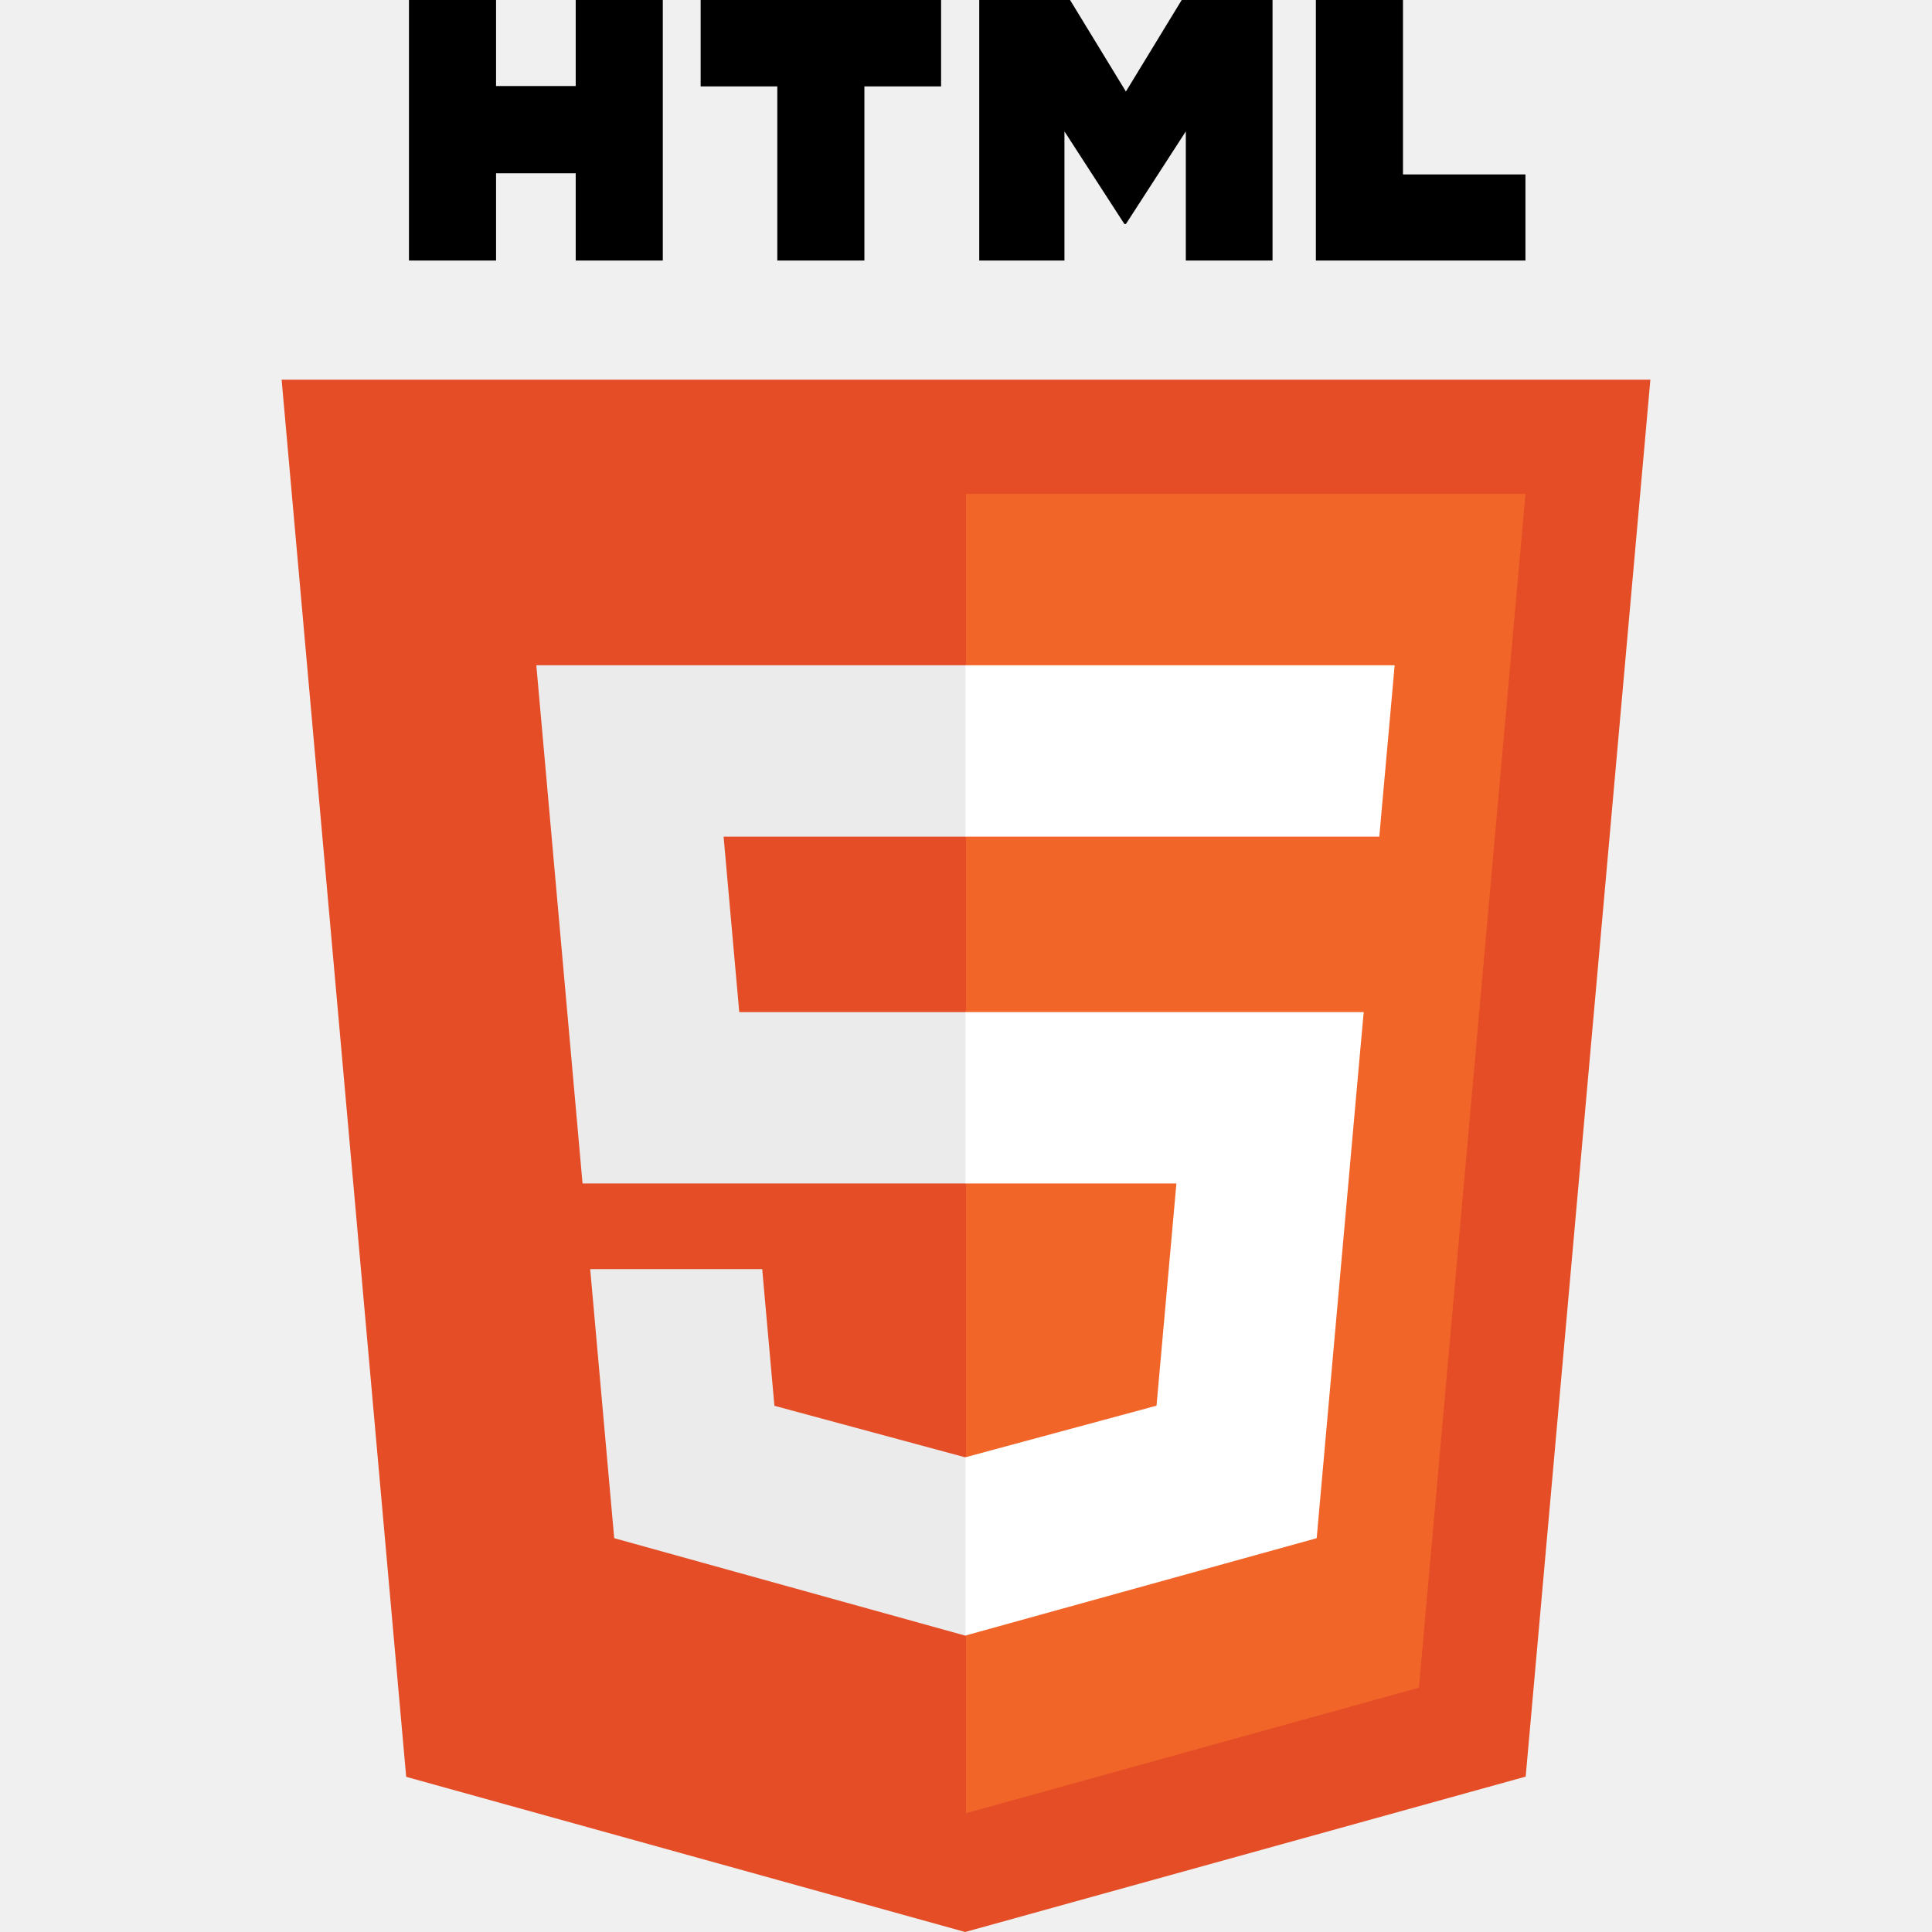
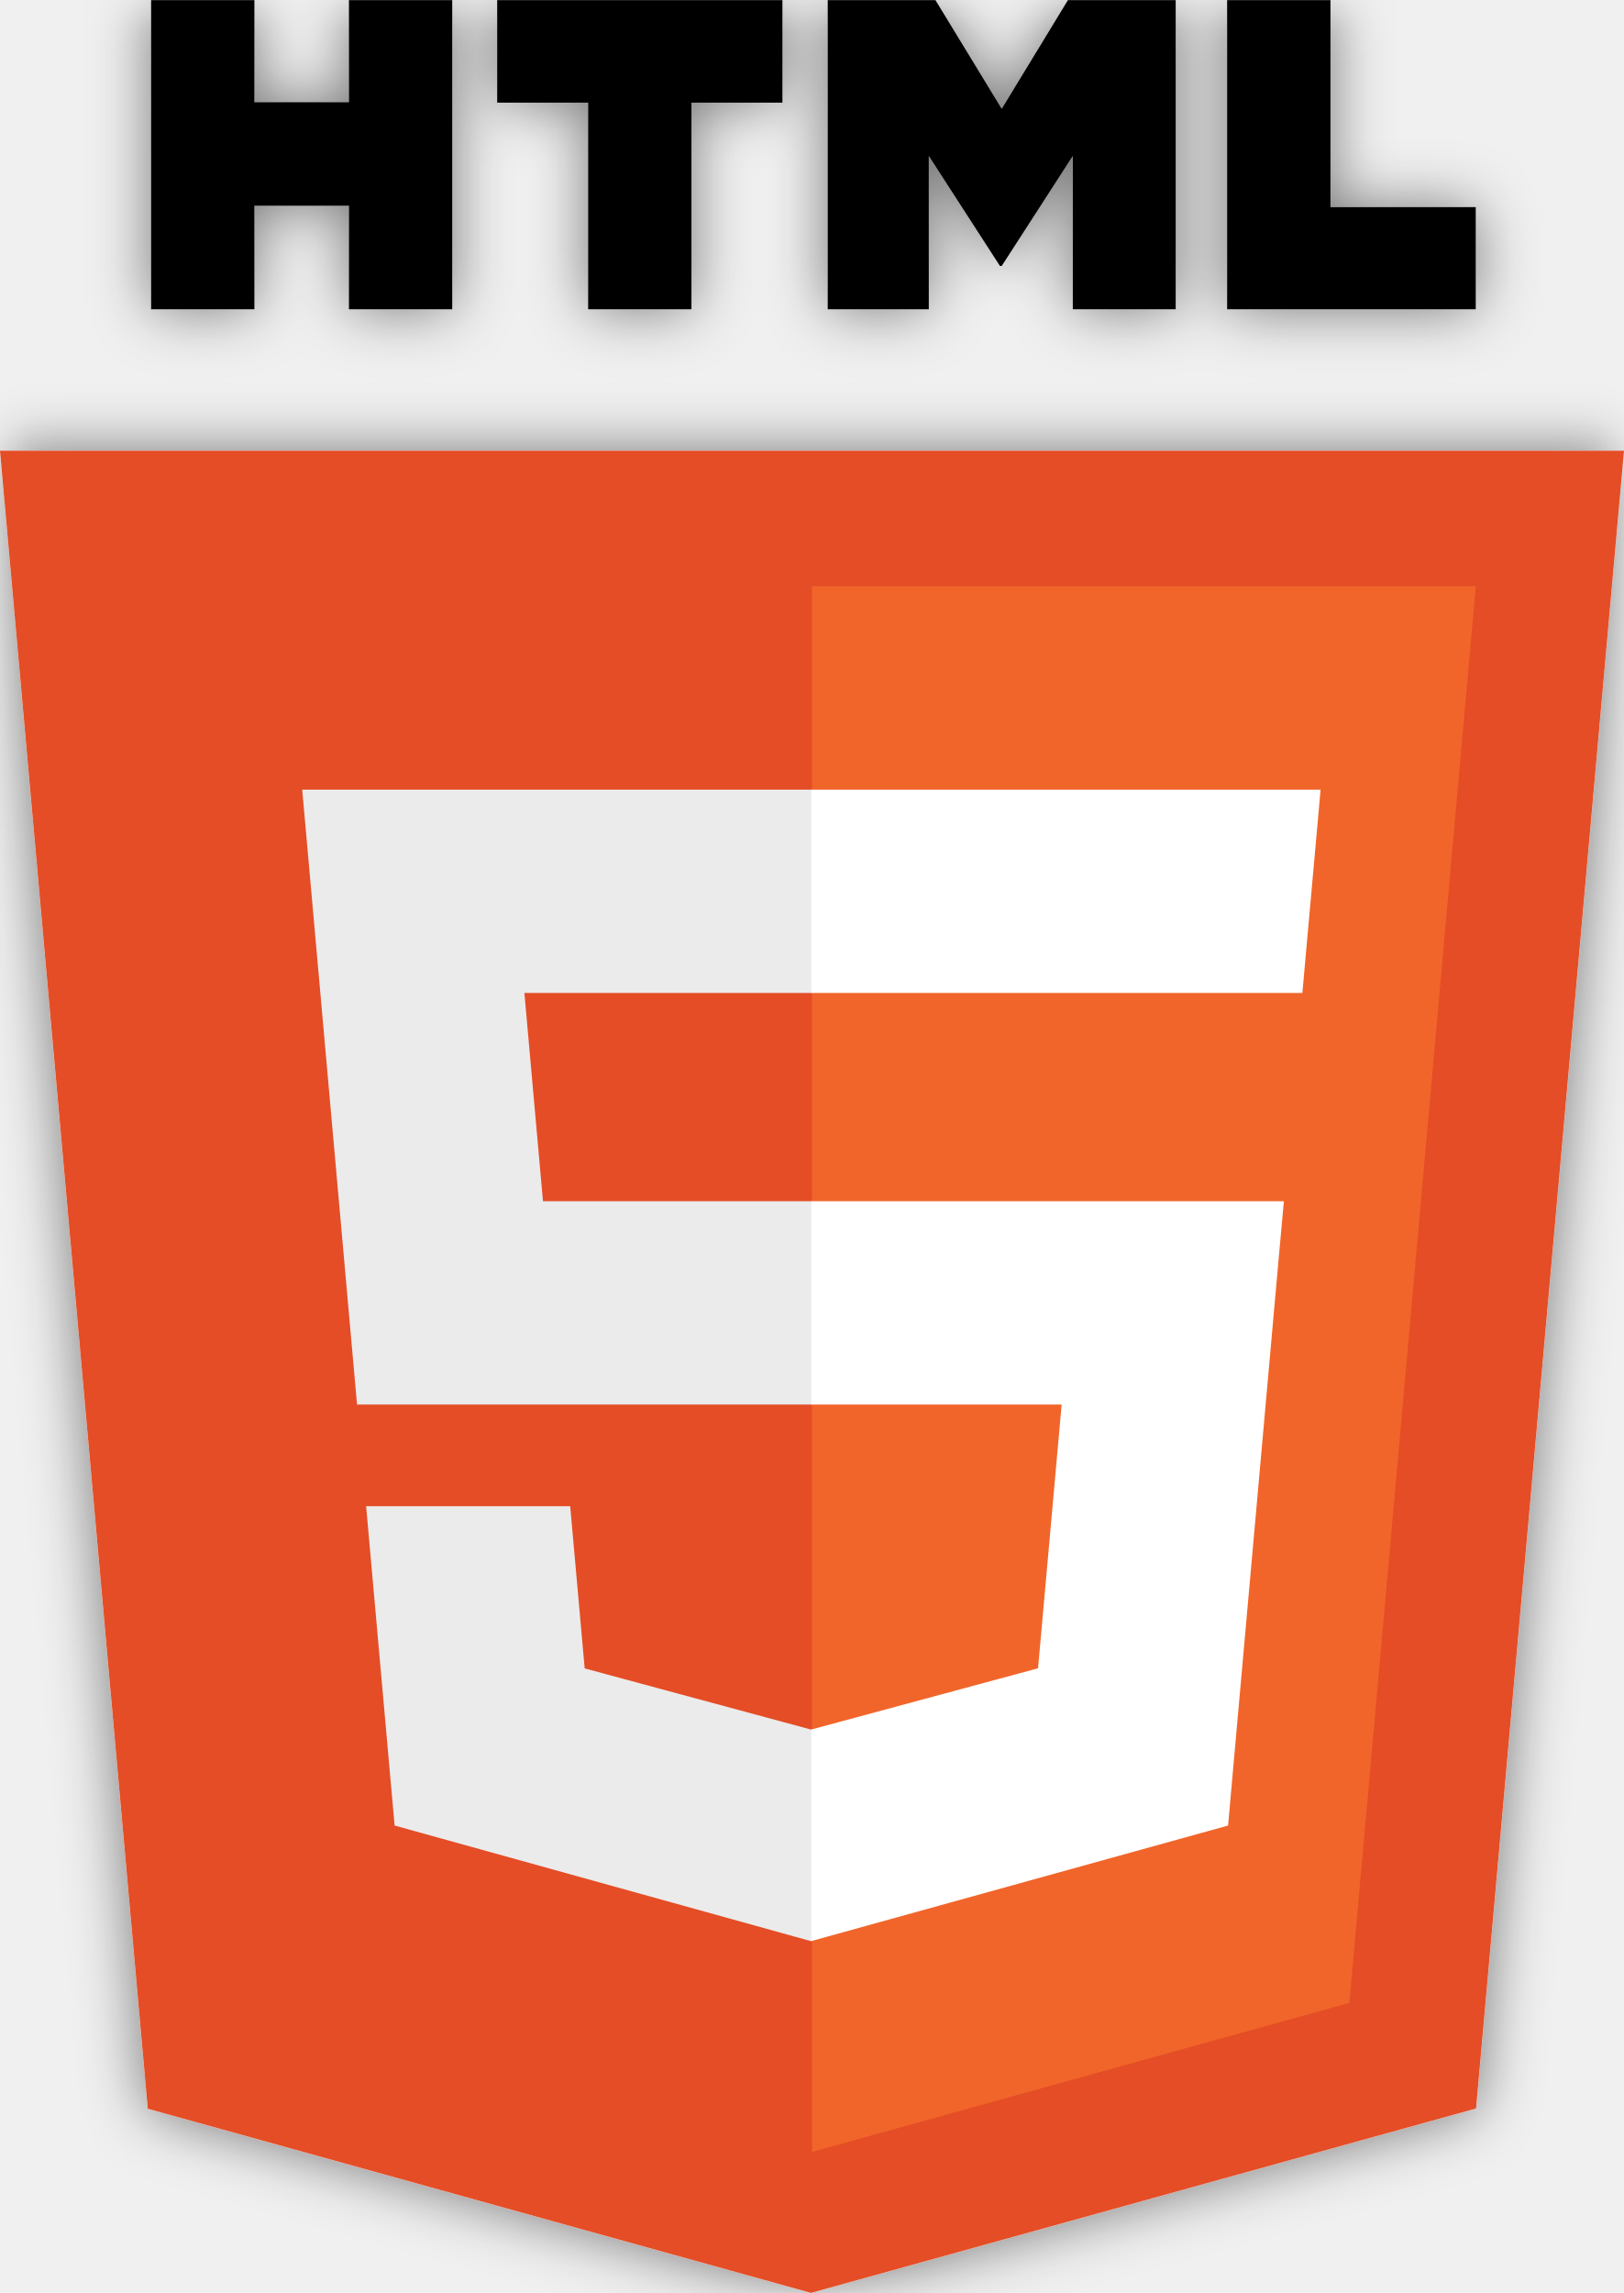
- <svg xmlns="http://www.w3.org/2000/svg" viewBox="0 0 512 512">
-   <polygon fill="#E44D26" points="107.644,470.877 74.633,100.62 437.367,100.62 404.321,470.819 255.778,512    " />
-   <polygon fill="#F16529" points="256,480.523 376.03,447.246 404.27,130.894 256,130.894    " />
-   <polygon fill="#EBEBEB" points="256,268.217 195.91,268.217 191.76,221.716 256,221.716 256,176.305 255.843,176.305 142.132,176.305 143.219,188.488 154.38,313.627 256,313.627" />
-   <polygon fill="#EBEBEB" points="256,386.153 255.801,386.206 205.227,372.55 201.994,336.333 177.419,336.333 156.409,336.333 162.771,407.634 255.791,433.457 256,433.399" />
-   <path d="M108.382,0h23.077v22.8h21.11V0h23.078v69.044H152.57v-23.12h-21.11v23.12h-23.077V0z" />
-   <path d="M205.994,22.896h-20.316V0h63.72v22.896h-20.325v46.148h-23.078V22.896z" />
-   <path d="M259.511,0h24.063l14.802,24.26L313.163,0h24.072v69.044h-22.982V34.822l-15.877,24.549h-0.397l-15.888-24.549v34.222h-22.58V0z" />
-   <path d="M348.72,0h23.084v46.222h32.453v22.822H348.72V0z" />
-   <polygon fill="#FFFFFF" points="255.843,268.217 255.843,313.627 311.761,313.627 306.49,372.521 255.843,386.191 255.843,433.435 348.937,407.634 349.62,399.962 360.291,280.411 361.399,268.217 349.162,268.217" />
-   <polygon fill="#FFFFFF" points="255.843,176.305 255.843,204.509 255.843,221.605 255.843,221.716 365.385,221.716 365.385,221.716 365.531,221.716 366.442,211.509 368.511,188.488 369.597,176.305" />
+ <svg xmlns="http://www.w3.org/2000/svg" width="1771" height="2500" viewBox="221.807 89.47 440 621.061" enable-background="new 221.807 89.47 440 621.061">
+   <filter id="a" width="150%" height="150%" x="-5%" y="-5%">
+     <feFlood flood-color="#000" result="floodFill" flood-opacity=".5" />
+     <feComposite in="floodFill" in2="SourceAlpha" operator="in" result="coloredAlpha" />
+     <feGaussianBlur in="coloredAlpha" result="blur" stdDeviation="8" />
+     <feComposite in="blur" in2="SourceGraphic" operator="out" result="maskedOffsetBlur" />
+     <feMerge>
+       <feMergeNode in="maskedOffsetBlur" />
+       <feMergeNode in="SourceGraphic" />
+     </feMerge>
+   </filter>
+   <g filter="url(#a)">
+     <path fill="#e44d26" d="M261.849 660.647l-40.042-449.125h440l-40.086 449.054-180.184 49.954z" />
+     <path fill="#f16529" d="M441.807 672.348l145.596-40.367 34.258-383.735H441.807z" />
+     <path fill="#ebebeb" d="M441.807 414.82h-72.888l-5.035-56.406h77.923V303.33H303.683l1.32 14.778 13.538 151.794h123.266zM441.807 557.876l-.242.066-61.346-16.566-3.922-43.93h-55.294l7.718 86.489 112.834 31.323.252-.071z" />
+     <path d="M262.745 89.47h27.992v27.656h25.606V89.47h27.993v83.75h-27.993v-28.044h-25.606v28.044h-27.99l-.002-83.75zM381.149 117.244h-24.642V89.47H433.8v27.774h-24.654v55.976H381.15v-55.976h-.001zM446.065 89.47h29.19l17.955 29.428 17.938-29.428h29.2v83.75h-27.882v-41.512l-19.259 29.778h-.481l-19.272-29.778v41.512h-27.39V89.47zM554.277 89.47h28v56.068h39.368v27.682h-67.368V89.47z" />
+     <path fill="#fff" d="M441.617 414.82v55.082h67.83l-6.395 71.44-61.435 16.58v57.307l112.924-31.294.826-9.309 12.946-145.014 1.344-14.792h-14.842zM441.617 303.33v55.084H574.67l1.103-12.382 2.51-27.924 1.318-14.778z" />
+   </g>
</svg>
